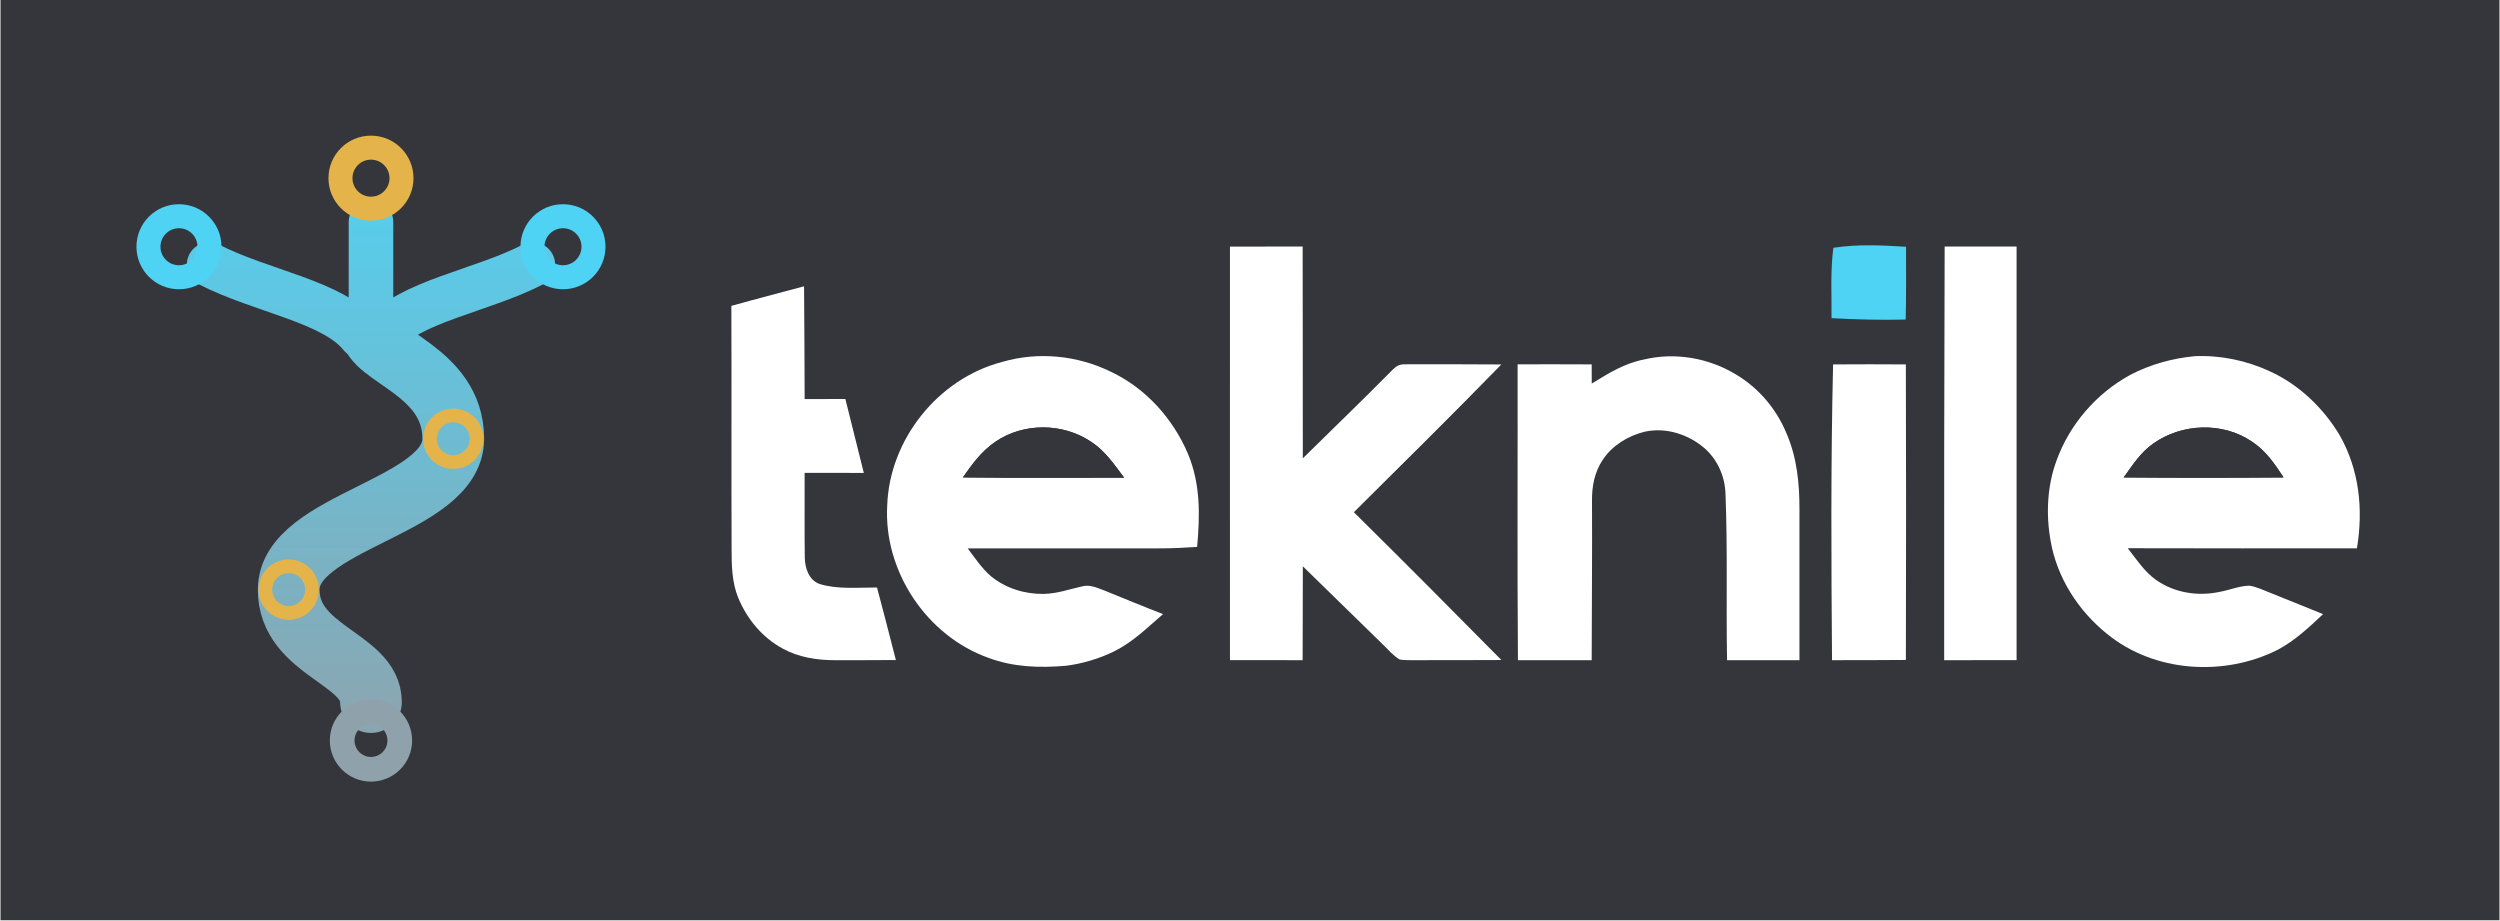
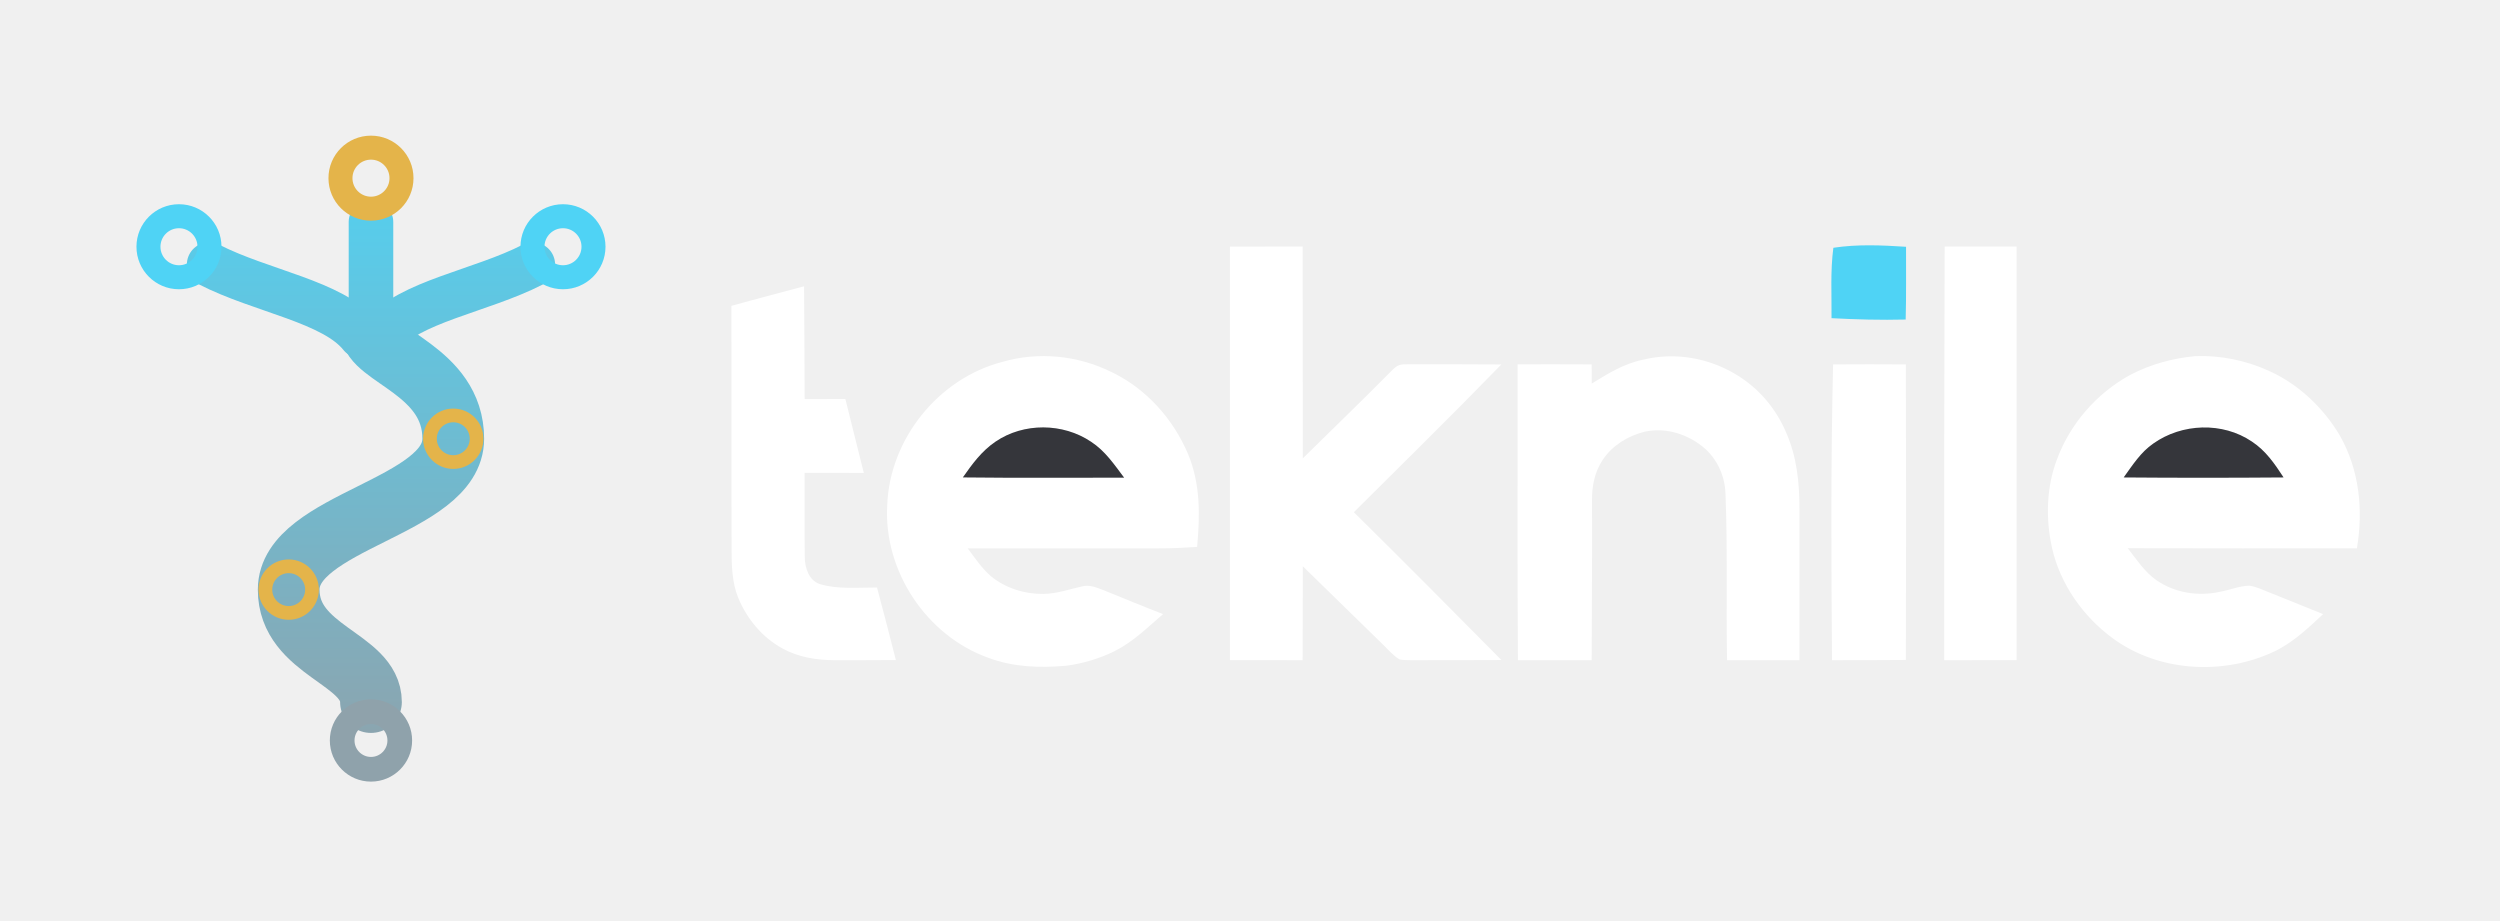
<svg xmlns="http://www.w3.org/2000/svg" viewBox="152.9 143.0 1102.5 406.0" width="1103" height="406" role="img" aria-label="teknile">
-   <rect x="152.9" y="143.0" width="1102.5" height="406.0" fill="#35363b" />
  <g transform="translate(165.05,191.35) scale(3.0255)">
    <defs>
      <linearGradient id="gD" x1="50" y1="97" x2="50" y2="3" gradientUnits="userSpaceOnUse">
        <stop offset="0" stop-color="#8fa2ab" />
        <stop offset="1" stop-color="#4fd3f5" />
      </linearGradient>
    </defs>
    <g fill="none" stroke="url(#gD)" stroke-linecap="round" stroke-linejoin="round">
      <path d="M50 86.4C50 80 38 79 38 70 38 60 62 58 62 48 62 38 50 36 50 32" stroke-width="9.0" />
      <path d="M48.5 33C44.5 28 34 26.5 26.4 22.6" stroke-width="6.5" />
      <path d="M51.5 33C55.5 28 66 26.5 73.6 22.6" stroke-width="6.5" />
      <path d="M50 33V16.4" stroke-width="6.5" />
    </g>
    <path fill="#4fd3f5" fill-rule="evenodd" d="M15.8 20a6.2 6.2 0 1 0 12.4 0a6.2 6.2 0 1 0 -12.4 0ZM19.3 20a2.7 2.7 0 1 0 5.4 0a2.7 2.7 0 1 0 -5.4 0Z" />
    <path fill="#4fd3f5" fill-rule="evenodd" d="M71.8 20a6.2 6.2 0 1 0 12.4 0a6.2 6.2 0 1 0 -12.4 0ZM75.3 20a2.7 2.7 0 1 0 5.4 0a2.7 2.7 0 1 0 -5.4 0Z" />
    <path fill="#E4B44A" fill-rule="evenodd" d="M43.8 10a6.2 6.2 0 1 0 12.4 0a6.2 6.2 0 1 0 -12.4 0ZM47.3 10a2.7 2.7 0 1 0 5.4 0a2.7 2.7 0 1 0 -5.4 0Z" />
    <circle cx="38" cy="70" r="3.4" fill="none" stroke="#E4B44A" stroke-width="2.0" />
    <circle cx="62" cy="48" r="3.4" fill="none" stroke="#E4B44A" stroke-width="2.0" />
    <path fill="#8fa2ab" fill-rule="evenodd" d="M44.0 92a6.0 6.0 0 1 0 12.0 0a6.0 6.0 0 1 0 -12.0 0ZM47.6 92a2.4 2.4 0 1 0 4.8 0a2.4 2.4 0 1 0 -4.8 0Z" />
  </g>
  <path fill="#ffffff" d="M 507.40 269.32 C 507.51 285.91 507.63 302.49 507.66 319.07 C 513.65 319.03 519.64 319.03 525.63 319.04 C 528.36 329.91 531.06 340.79 533.77 351.66 C 525.06 351.60 516.36 351.65 507.65 351.63 C 507.70 364.09 507.55 376.56 507.72 389.02 C 507.80 393.61 509.52 399.02 514.28 400.66 C 522.06 403.11 531.48 402.17 539.59 402.21 C 542.42 412.86 545.21 423.52 547.91 434.21 C 538.94 434.29 529.97 434.26 521.00 434.28 C 512.96 434.26 505.01 433.02 497.89 429.11 C 488.93 424.23 482.19 416.05 478.32 406.68 C 475.56 399.84 475.42 392.27 475.43 385.00 C 475.29 349.32 475.46 313.63 475.33 277.95 C 485.99 274.95 496.72 272.23 507.40 269.32 Z" />
  <path fill="#ffffff" d="M 642.91 307.08 C 658.24 314.38 670.18 327.69 676.79 343.24 C 682.32 356.53 682.11 370.22 680.82 384.30 C 675.22 384.68 669.61 384.95 664.00 384.94 C 635.87 384.93 607.73 384.92 579.60 384.94 C 582.74 389.10 585.85 393.81 589.82 397.20 C 596.18 402.50 604.78 405.15 613.00 405.04 C 618.99 404.94 624.25 403.02 629.99 401.73 C 633.42 400.81 636.41 402.25 639.58 403.40 C 648.29 406.93 657.00 410.57 665.79 413.94 C 658.73 419.98 652.68 426.15 644.23 430.37 C 637.75 433.57 630.20 435.81 623.04 436.73 C 611.41 437.73 599.79 437.38 588.76 433.24 C 561.45 423.54 542.45 394.95 544.09 366.00 C 545.11 336.85 566.53 310.09 594.74 302.70 C 610.72 298.03 628.01 299.76 642.91 307.08 Z M 577.46 353.63 C 601.17 353.92 624.90 353.70 648.62 353.75 C 644.18 347.88 640.34 342.05 634.06 337.92 C 621.61 329.54 604.32 329.39 591.88 337.85 C 585.73 342.04 581.67 347.64 577.46 353.63 Z" />
  <path fill="#35363b" d="M 634.06 337.92 C 640.34 342.05 644.18 347.88 648.62 353.75 C 624.90 353.70 601.17 353.92 577.46 353.63 C 581.67 347.64 585.73 342.04 591.88 337.85 C 604.32 329.39 621.61 329.54 634.06 337.92 Z" />
  <path fill="#ffffff" d="M 695.30 251.79 C 705.99 251.75 716.68 251.78 727.38 251.78 C 727.38 282.93 727.48 314.07 727.45 345.22 C 740.69 332.13 754.01 319.39 767.10 306.09 C 769.04 304.21 770.21 303.71 772.97 303.73 C 786.99 303.73 801.02 303.67 815.04 303.80 C 793.61 325.81 771.75 347.35 749.97 368.99 C 771.82 390.57 793.49 412.34 815.06 434.20 C 801.71 434.28 788.36 434.26 775.00 434.27 C 773.40 434.24 771.74 434.27 770.17 433.96 C 767.33 432.34 765.08 429.52 762.71 427.28 C 751.00 415.77 739.17 404.38 727.46 392.85 C 727.48 406.66 727.36 420.46 727.37 434.27 C 716.69 434.25 706.00 434.27 695.31 434.25 C 695.28 373.43 695.30 312.61 695.30 251.79 Z" />
  <path fill="#ffffff" d="M 918.70 308.30 C 928.47 314.17 936.04 323.02 940.54 333.47 C 945.46 344.52 946.60 356.03 946.57 368.00 C 946.56 390.09 946.55 412.18 946.57 434.27 C 935.92 434.26 925.28 434.26 914.63 434.27 C 914.18 409.89 914.92 385.39 913.94 361.01 C 913.76 353.45 910.60 346.14 905.01 341.03 C 897.79 334.67 887.75 331.37 878.22 333.48 C 870.94 335.30 864.01 339.50 859.81 345.83 C 856.16 351.26 854.97 357.54 855.04 364.00 C 855.18 387.43 854.92 410.84 854.90 434.27 C 844.06 434.27 833.21 434.24 822.36 434.28 C 822.03 390.77 822.29 347.25 822.22 303.74 C 833.12 303.70 844.01 303.73 854.90 303.77 C 854.91 306.59 854.92 309.41 854.93 312.23 C 862.33 307.68 869.25 303.34 877.93 301.62 C 891.78 298.31 906.58 300.92 918.70 308.30 Z" />
  <path fill="#4fd3f5" d="M 993.60 251.88 C 993.55 262.58 993.74 273.29 993.43 283.98 C 982.52 284.26 971.61 283.96 960.72 283.38 C 960.82 272.90 960.16 262.75 961.53 252.32 C 972.23 250.69 982.85 251.19 993.60 251.88 Z" />
  <path fill="#ffffff" d="M 961.41 303.78 C 972.11 303.69 982.81 303.72 993.51 303.78 C 993.66 347.24 993.64 390.71 993.52 434.17 C 982.66 434.27 971.80 434.27 960.94 434.27 C 960.60 390.78 960.37 347.26 961.41 303.78 Z" />
  <path fill="#ffffff" d="M 1010.63 251.77 C 1021.21 251.78 1031.79 251.76 1042.37 251.78 C 1042.36 312.61 1042.36 373.43 1042.37 434.26 C 1031.72 434.27 1021.07 434.26 1010.42 434.27 C 1010.37 373.41 1010.42 312.62 1010.63 251.77 Z" />
  <path fill="#ffffff" d="M 1120.99 300.15 C 1132.32 299.65 1143.86 302.06 1154.14 306.84 C 1166.95 312.67 1177.77 323.03 1184.94 335.07 C 1193.59 350.30 1195.39 367.81 1192.52 384.92 C 1158.82 384.91 1125.12 385.00 1091.42 384.87 C 1095.20 389.74 1098.93 395.41 1104.03 398.96 C 1112.17 404.61 1122.40 406.19 1132.02 404.12 C 1136.31 403.35 1140.68 401.50 1145.03 401.40 C 1148.02 401.81 1150.97 403.24 1153.77 404.34 C 1161.72 407.54 1169.65 410.76 1177.60 413.95 C 1171.34 419.80 1165.27 425.58 1157.64 429.65 C 1133.95 441.63 1103.13 439.70 1082.32 422.70 C 1069.72 412.65 1060.25 397.94 1057.44 381.96 C 1055.26 370.13 1055.81 357.34 1060.06 346.01 C 1065.84 330.13 1077.62 316.55 1092.44 308.44 C 1101.22 303.79 1111.12 301.09 1120.99 300.15 Z M 1089.62 353.64 C 1113.13 353.84 1136.65 353.83 1160.16 353.64 C 1156.18 347.55 1152.36 341.91 1146.17 337.81 C 1133.23 329.07 1115.33 329.73 1102.69 338.69 C 1097.14 342.50 1093.49 348.28 1089.62 353.64 Z" />
  <path fill="#35363b" d="M 1146.17 337.81 C 1152.36 341.91 1156.18 347.55 1160.16 353.64 C 1136.65 353.83 1113.13 353.84 1089.62 353.64 C 1093.49 348.28 1097.14 342.50 1102.69 338.69 C 1115.33 329.73 1133.23 329.07 1146.17 337.81 Z" />
</svg>
